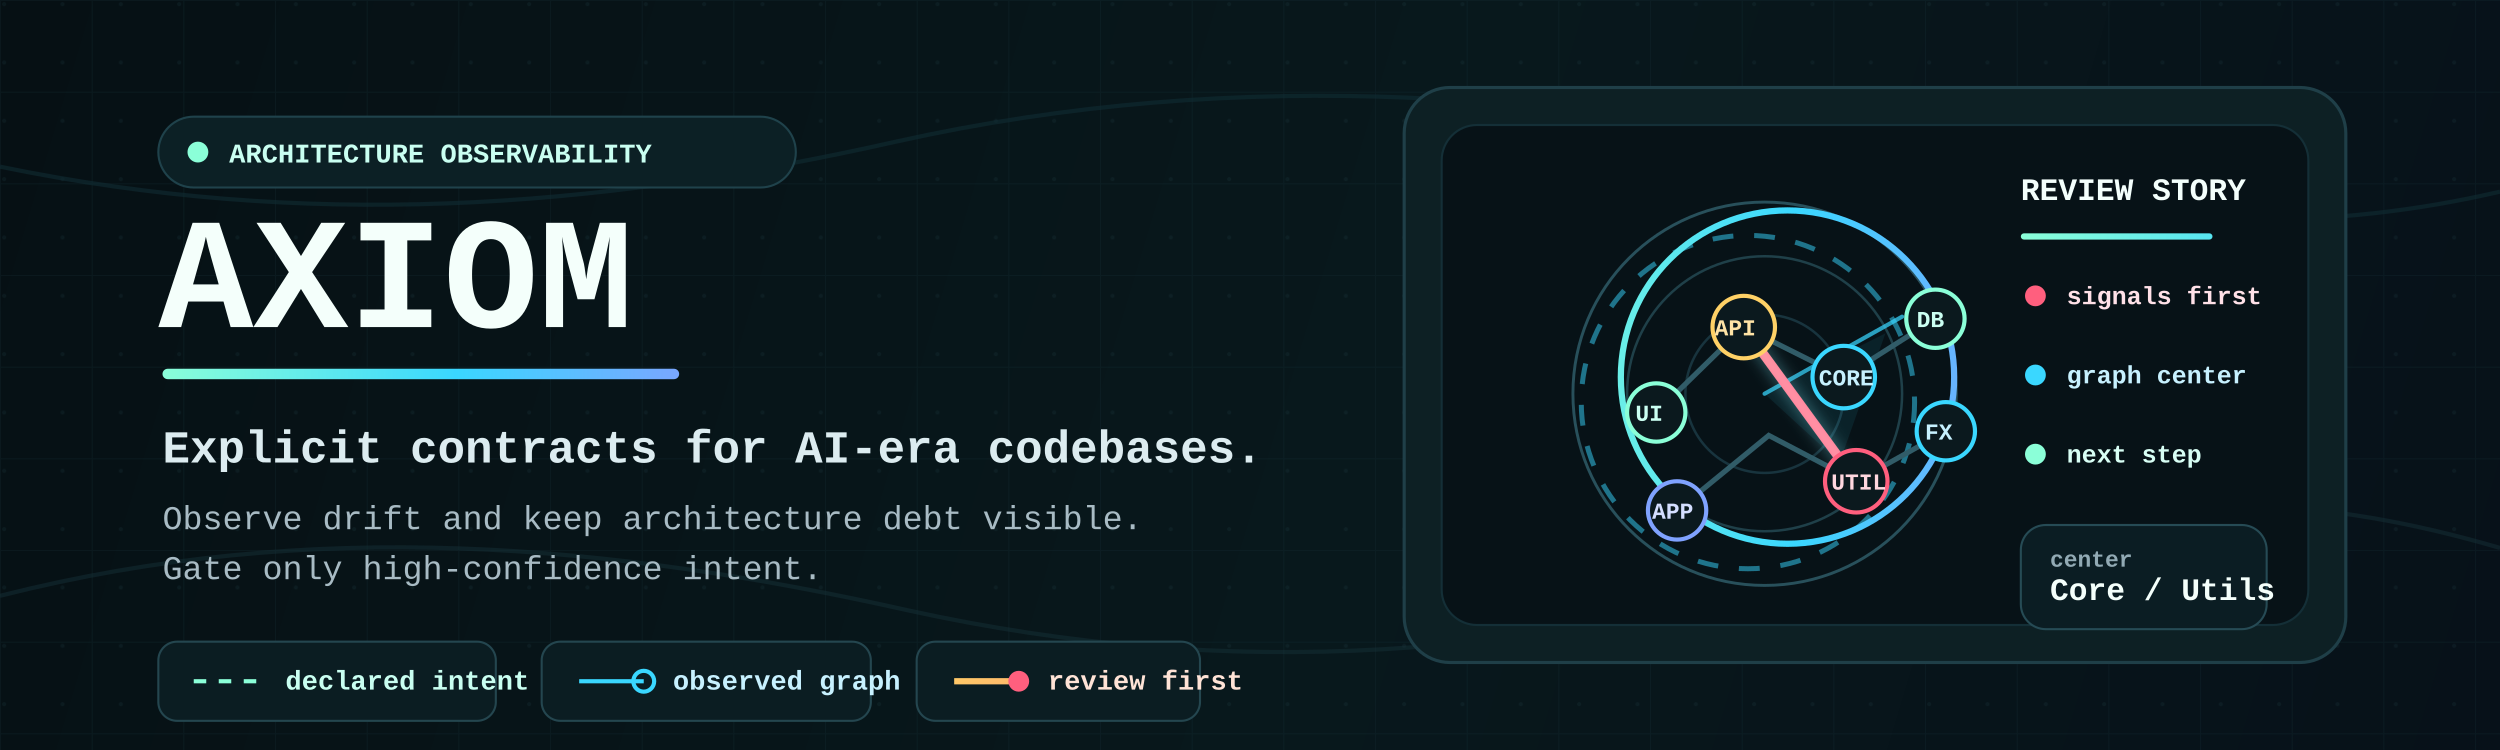
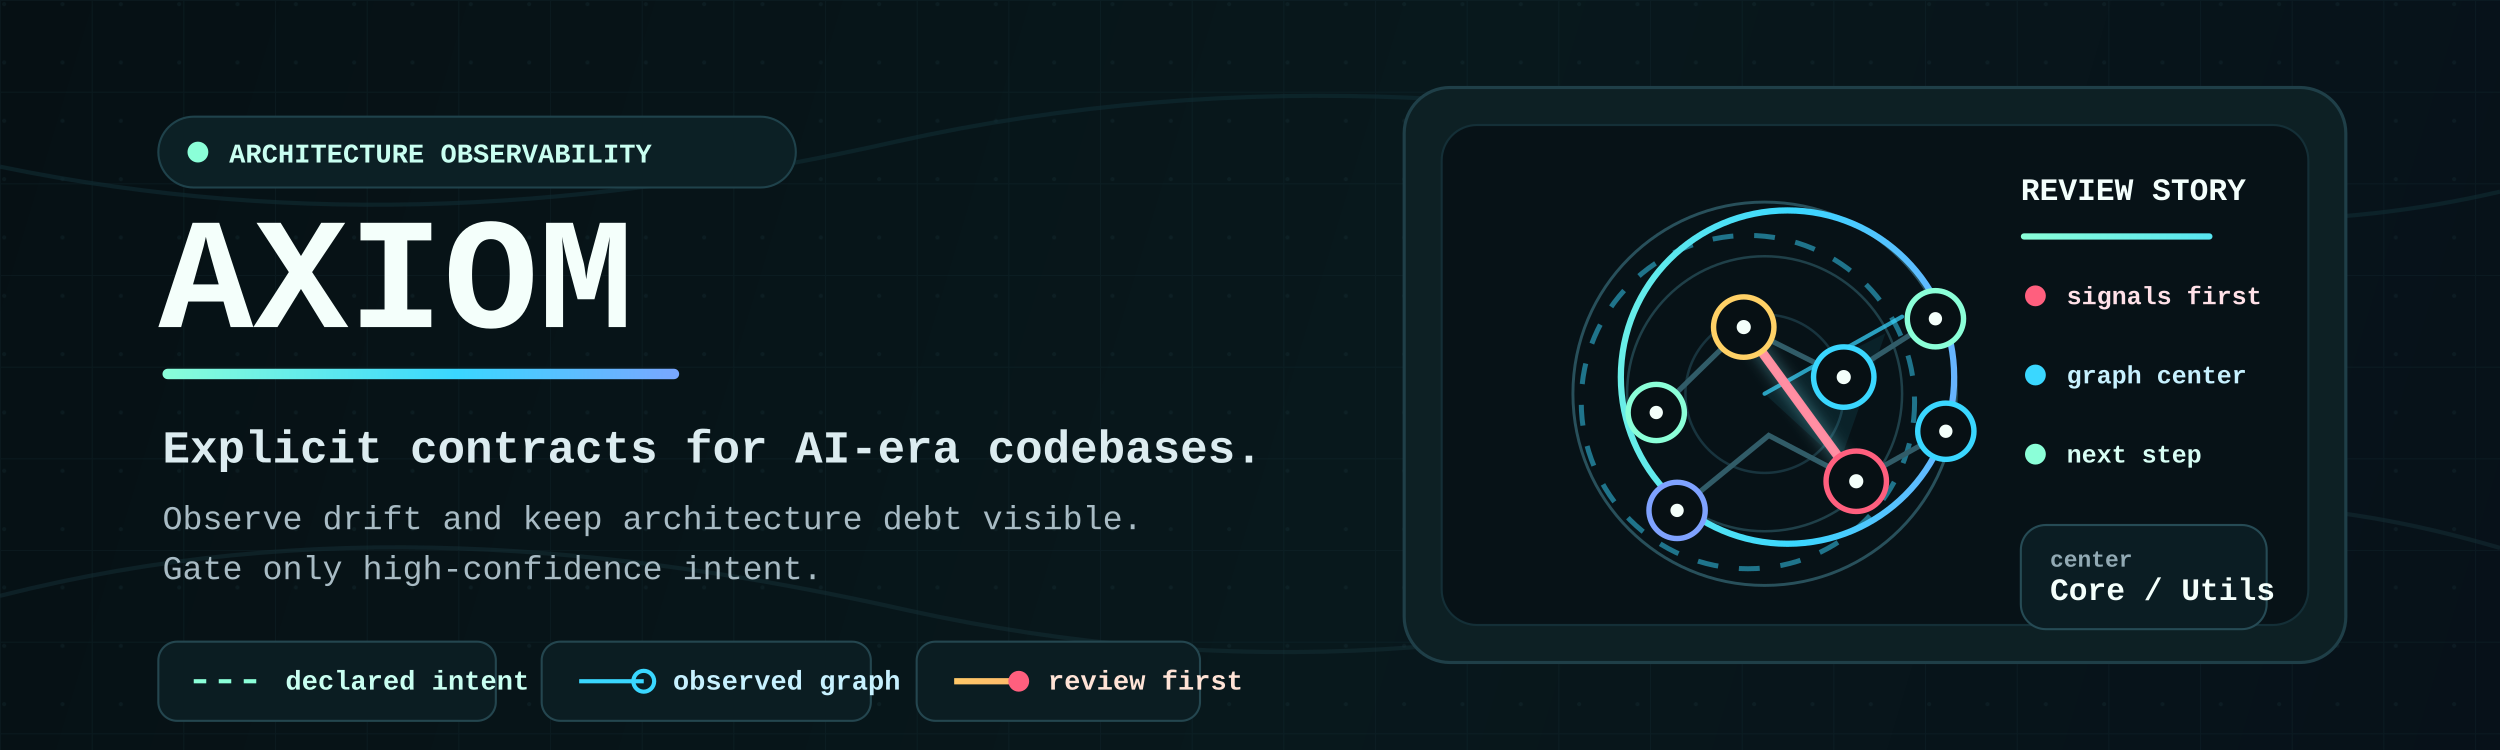
<svg xmlns="http://www.w3.org/2000/svg" width="1200" height="360" viewBox="0 0 1200 360" fill="none" role="img" aria-labelledby="title desc">
  <defs>
    <linearGradient id="bg" x1="0" y1="0" x2="1200" y2="360" gradientUnits="userSpaceOnUse">
      <stop stop-color="#061014" />
      <stop offset="0.55" stop-color="#08181C" />
      <stop offset="1" stop-color="#071119" />
    </linearGradient>
    <linearGradient id="teal" x1="0" y1="0" x2="260" y2="0" gradientUnits="userSpaceOnUse">
      <stop stop-color="#8BFFD8" />
      <stop offset="0.55" stop-color="#3AD7FF" />
      <stop offset="1" stop-color="#7FA2FF" />
    </linearGradient>
    <linearGradient id="drift" x1="0" y1="0" x2="120" y2="120" gradientUnits="userSpaceOnUse">
      <stop stop-color="#FFD166" />
      <stop offset="1" stop-color="#FF5F7E" />
    </linearGradient>
    <linearGradient id="panel" x1="678" y1="42" x2="1128" y2="318" gradientUnits="userSpaceOnUse">
      <stop stop-color="#0D2024" />
      <stop offset="1" stop-color="#08141B" />
    </linearGradient>
    <radialGradient id="radarFade" cx="0" cy="0" r="1" gradientUnits="userSpaceOnUse" gradientTransform="translate(846 154) rotate(90) scale(120)">
      <stop stop-color="#37D6FF" stop-opacity="0.18" />
      <stop offset="1" stop-color="#37D6FF" stop-opacity="0" />
    </radialGradient>
    <filter id="signalGlow" x="-50%" y="-50%" width="200%" height="200%">
      <feGaussianBlur stdDeviation="3.5" result="blur" />
      <feColorMatrix in="blur" type="matrix" values="0 0 0 0 0.22 0 0 0 0 0.84 0 0 0 0 0.95 0 0 0 0.45 0" />
      <feBlend in="SourceGraphic" mode="screen" />
    </filter>
    <pattern id="grid" width="44" height="44" patternUnits="userSpaceOnUse">
      <path d="M44 0H0V44" stroke="#17333B" stroke-width="1" />
    </pattern>
    <pattern id="dots" width="28" height="28" patternUnits="userSpaceOnUse">
      <circle cx="2" cy="2" r="1" fill="#24464F" />
    </pattern>
  </defs>
  <rect width="1200" height="360" fill="url(#bg)" />
  <rect width="1200" height="360" fill="url(#grid)" opacity="0.24" />
  <rect width="1200" height="360" fill="url(#dots)" opacity="0.18" />
  <path d="M0 286C150 248 293 261 436 293C591 327 735 317 899 268C1032 229 1121 240 1200 263" stroke="#17323A" stroke-width="2" opacity="0.45" />
  <path d="M0 80C146 110 283 101 430 68C596 31 760 44 910 82C1034 113 1122 110 1200 92" stroke="#102C34" stroke-width="2" opacity="0.58" />
  <g transform="translate(76 56)" font-family="ui-monospace, SFMono-Regular, Menlo, Consolas, Liberation Mono, monospace">
    <g>
      <rect x="0" y="0" width="306" height="34" rx="17" fill="#0C2025" stroke="#1F424B" />
      <circle cx="19" cy="17" r="5" fill="#8BFFD8" />
      <text x="34" y="22" fill="#C9FFF1" font-size="13" font-weight="800">ARCHITECTURE OBSERVABILITY</text>
    </g>
    <text x="0" y="101" fill="#F4FFFB" font-size="76" font-weight="800" letter-spacing="0">AXIOM</text>
    <rect x="2" y="121" width="248" height="5" rx="2.5" fill="url(#teal)" />
    <text x="2" y="166" fill="#DCECF0" font-size="22" font-weight="700">Explicit contracts for AI-era codebases.</text>
    <text x="2" y="198" fill="#A8BBC4" font-size="16" font-weight="500">Observe drift and keep architecture debt visible.</text>
    <text x="2" y="222" fill="#A8BBC4" font-size="16" font-weight="500">Gate only high-confidence intent.</text>
    <g transform="translate(0 270)" font-size="13" font-weight="800">
      <g>
        <rect x="0" y="-18" width="162" height="38" rx="9" fill="#0B1D22" stroke="#24464F" />
        <path d="M17 1H47" stroke="#8BFFD8" stroke-width="2" stroke-dasharray="6 6" />
        <text x="61" y="5" fill="#C9FFF1">declared intent</text>
      </g>
      <g transform="translate(184 0)">
        <rect x="0" y="-18" width="158" height="38" rx="9" fill="#0B1D22" stroke="#24464F" />
        <path d="M18 1H49" stroke="#3AD7FF" stroke-width="2" />
        <circle cx="49" cy="1" r="5" stroke="#3AD7FF" stroke-width="2" />
        <text x="63" y="5" fill="#C7F1FF">observed graph</text>
      </g>
      <g transform="translate(364 0)">
        <rect x="0" y="-18" width="136" height="38" rx="9" fill="#0B1D22" stroke="#24464F" />
        <path d="M18 1H49" stroke="url(#drift)" stroke-width="3" />
        <circle cx="49" cy="1" r="5" fill="#FF5F7E" />
        <text x="63" y="5" fill="#FFE3D6">review first</text>
      </g>
    </g>
  </g>
  <g transform="translate(674 42)">
    <rect x="0" y="0" width="452" height="276" rx="22" fill="url(#panel)" stroke="#1F3F48" stroke-width="1.5" />
    <rect x="18" y="18" width="416" height="240" rx="17" fill="#071217" stroke="#142F37" />
    <g transform="translate(45 35)">
      <circle cx="128" cy="112" r="104" fill="url(#radarFade)" />
      <circle cx="128" cy="112" r="92" stroke="#28505B" stroke-width="1.4" />
      <circle cx="128" cy="112" r="66" stroke="#1F4049" stroke-width="1.2" />
      <circle cx="128" cy="112" r="38" stroke="#18343E" stroke-width="1.2" />
      <circle cx="120" cy="116" r="80" stroke="#37D6FF" stroke-width="2.4" stroke-dasharray="10 10" opacity="0.5" />
      <circle cx="139" cy="104" r="80" stroke="url(#teal)" stroke-width="3" />
      <path d="M128 112L194 75" stroke="#37D6FF" stroke-width="2" stroke-linecap="round" opacity="0.72" />
      <path d="M128 112L186 83L164 145Z" fill="#37D6FF" opacity="0.08" />
      <path d="M76 121L118 80L166 104L210 76" stroke="#315C68" stroke-width="2.5" stroke-linecap="round" />
      <path d="M86 168L130 132L172 154L215 130" stroke="#315C68" stroke-width="2.5" stroke-linecap="round" />
      <path d="M118 80L172 154" stroke="url(#drift)" stroke-width="4.5" stroke-linecap="round" filter="url(#signalGlow)" />
-       <g font-family="ui-monospace, SFMono-Regular, Menlo, Consolas, Liberation Mono, monospace" font-size="11" font-weight="800">
-         <g>
-           <circle cx="76" cy="121" r="14" fill="#0B191E" stroke="#8BFFD8" stroke-width="2" />
-           <text x="66" y="125" fill="#CBFFF2">UI</text>
-         </g>
-         <g>
-           <circle cx="118" cy="80" r="15" fill="#0B191E" stroke="#FFD166" stroke-width="2" />
-           <text x="104" y="84" fill="#FFE3A6">API</text>
-         </g>
-         <g>
-           <circle cx="166" cy="104" r="15" fill="#0B191E" stroke="#3AD7FF" stroke-width="2" />
-           <text x="154" y="108" fill="#C7F1FF">CORE</text>
-         </g>
-         <g>
-           <circle cx="210" cy="76" r="14" fill="#0B191E" stroke="#8BFFD8" stroke-width="2" />
-           <text x="201" y="80" fill="#CBFFF2">DB</text>
-         </g>
-         <g>
-           <circle cx="86" cy="168" r="14" fill="#0B191E" stroke="#7FA2FF" stroke-width="2" />
-           <text x="74" y="172" fill="#D4DEFF">APP</text>
-         </g>
-         <g>
-           <circle cx="172" cy="154" r="15" fill="#0B191E" stroke="#FF5F7E" stroke-width="2" />
-           <text x="160" y="158" fill="#FFD7DF">UTIL</text>
-         </g>
-         <g>
-           <circle cx="215" cy="130" r="14" fill="#0B191E" stroke="#3AD7FF" stroke-width="2" />
-           <text x="205" y="134" fill="#C7F1FF">FX</text>
-         </g>
+       <g fill="#071014" stroke-width="2.6">
+         <circle cx="76" cy="121" r="13.5" stroke="#8BFFD8" />
+         <circle cx="118" cy="80" r="14.5" stroke="#FFD166" />
+         <circle cx="166" cy="104" r="14.5" stroke="#3AD7FF" />
+         <circle cx="210" cy="76" r="13.5" stroke="#8BFFD8" />
+         <circle cx="86" cy="168" r="13.5" stroke="#7FA2FF" />
+         <circle cx="172" cy="154" r="14.5" stroke="#FF5F7E" />
+         <circle cx="215" cy="130" r="13.5" stroke="#3AD7FF" />
+       </g>
+       <g fill="#F4FFFB">
+         <circle cx="76" cy="121" r="3.2" />
+         <circle cx="118" cy="80" r="3.4" />
+         <circle cx="166" cy="104" r="3.4" />
+         <circle cx="210" cy="76" r="3.2" />
+         <circle cx="86" cy="168" r="3.2" />
+         <circle cx="172" cy="154" r="3.4" />
+         <circle cx="215" cy="130" r="3.2" />
      </g>
    </g>
    <g transform="translate(296 54)" font-family="ui-monospace, SFMono-Regular, Menlo, Consolas, Liberation Mono, monospace">
      <text x="0" y="0" fill="#F3FFFC" font-size="15" font-weight="800">REVIEW STORY</text>
      <rect x="0" y="16" width="92" height="3" rx="1.5" fill="url(#teal)" />
      <g transform="translate(0 50)" font-size="12" font-weight="700">
        <circle cx="7" cy="-4" r="5" fill="#FF5F7E" />
        <text x="22" y="0" fill="#FFE1E8">signals first</text>
        <circle cx="7" cy="34" r="5" fill="#3AD7FF" />
        <text x="22" y="38" fill="#C7F1FF">graph center</text>
        <circle cx="7" cy="72" r="5" fill="#8BFFD8" />
        <text x="22" y="76" fill="#D8FFF5">next step</text>
      </g>
      <g transform="translate(0 156)">
        <rect x="0" y="0" width="118" height="50" rx="12" fill="#0B1D23" stroke="#264B55" />
        <text x="14" y="20" fill="#92AAB4" font-size="11" font-weight="700">center</text>
        <text x="14" y="36" fill="#F4FFFB" font-size="15" font-weight="800">Core / Utils</text>
      </g>
    </g>
  </g>
</svg>
